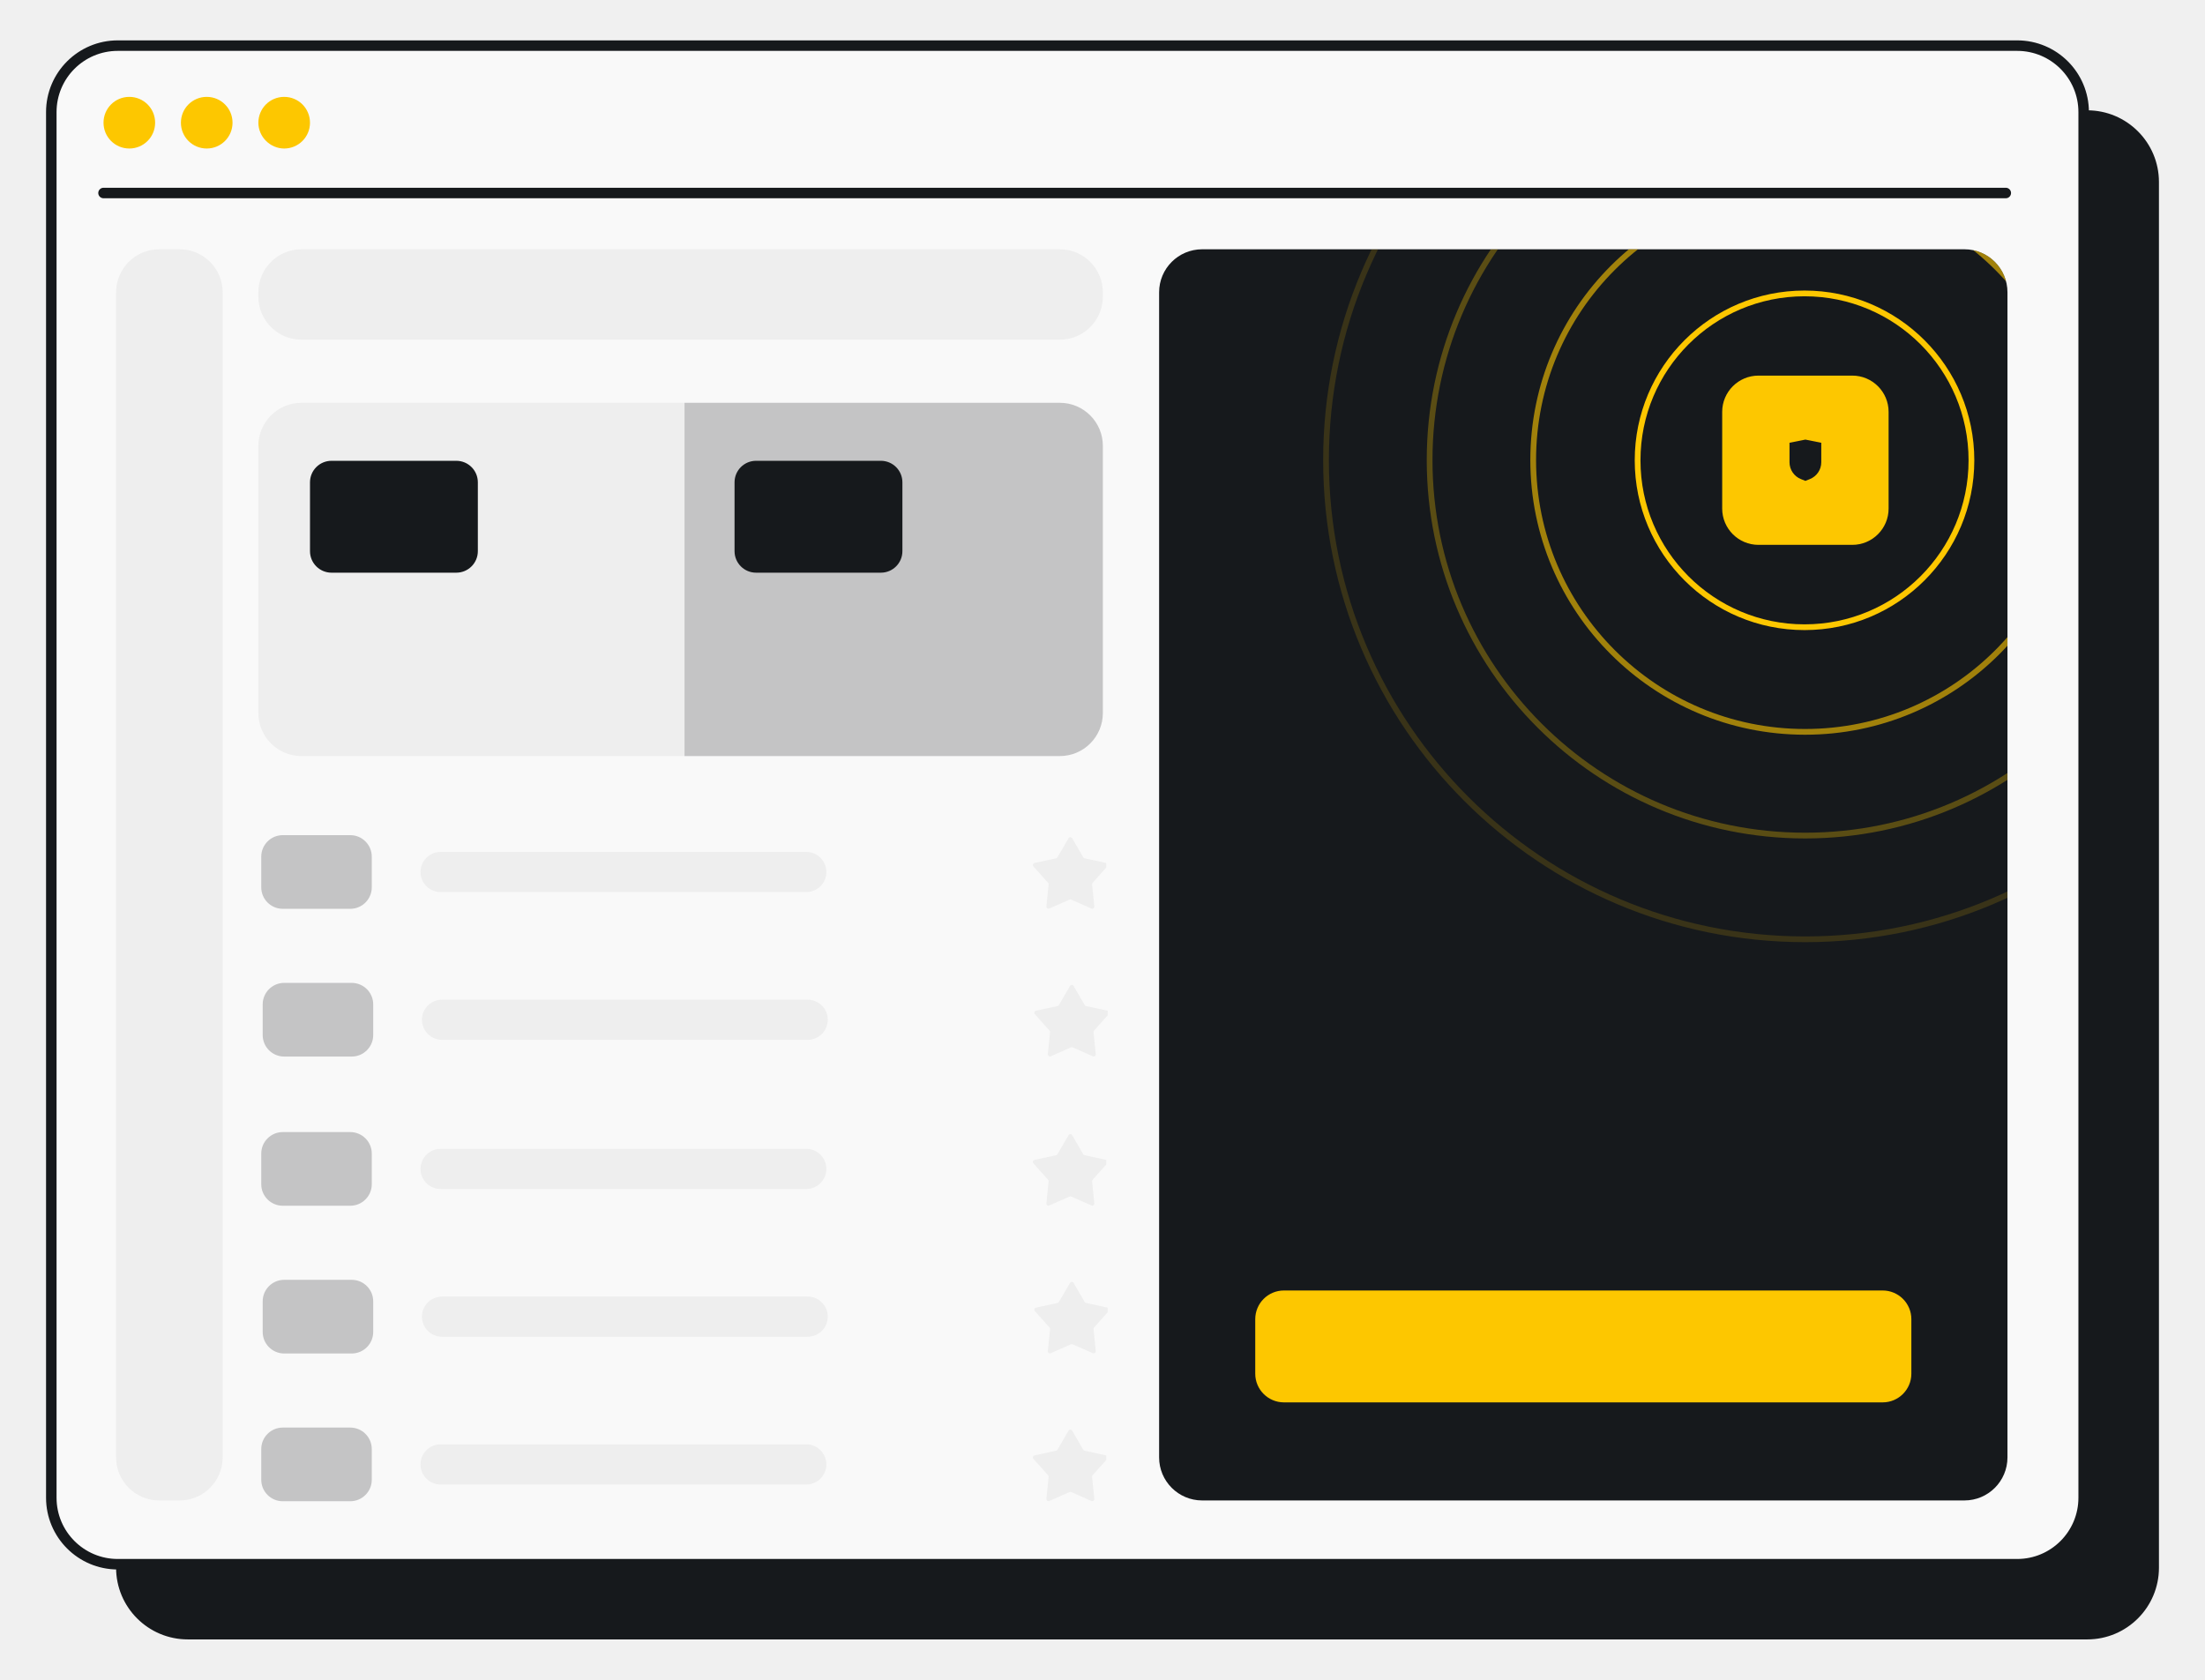
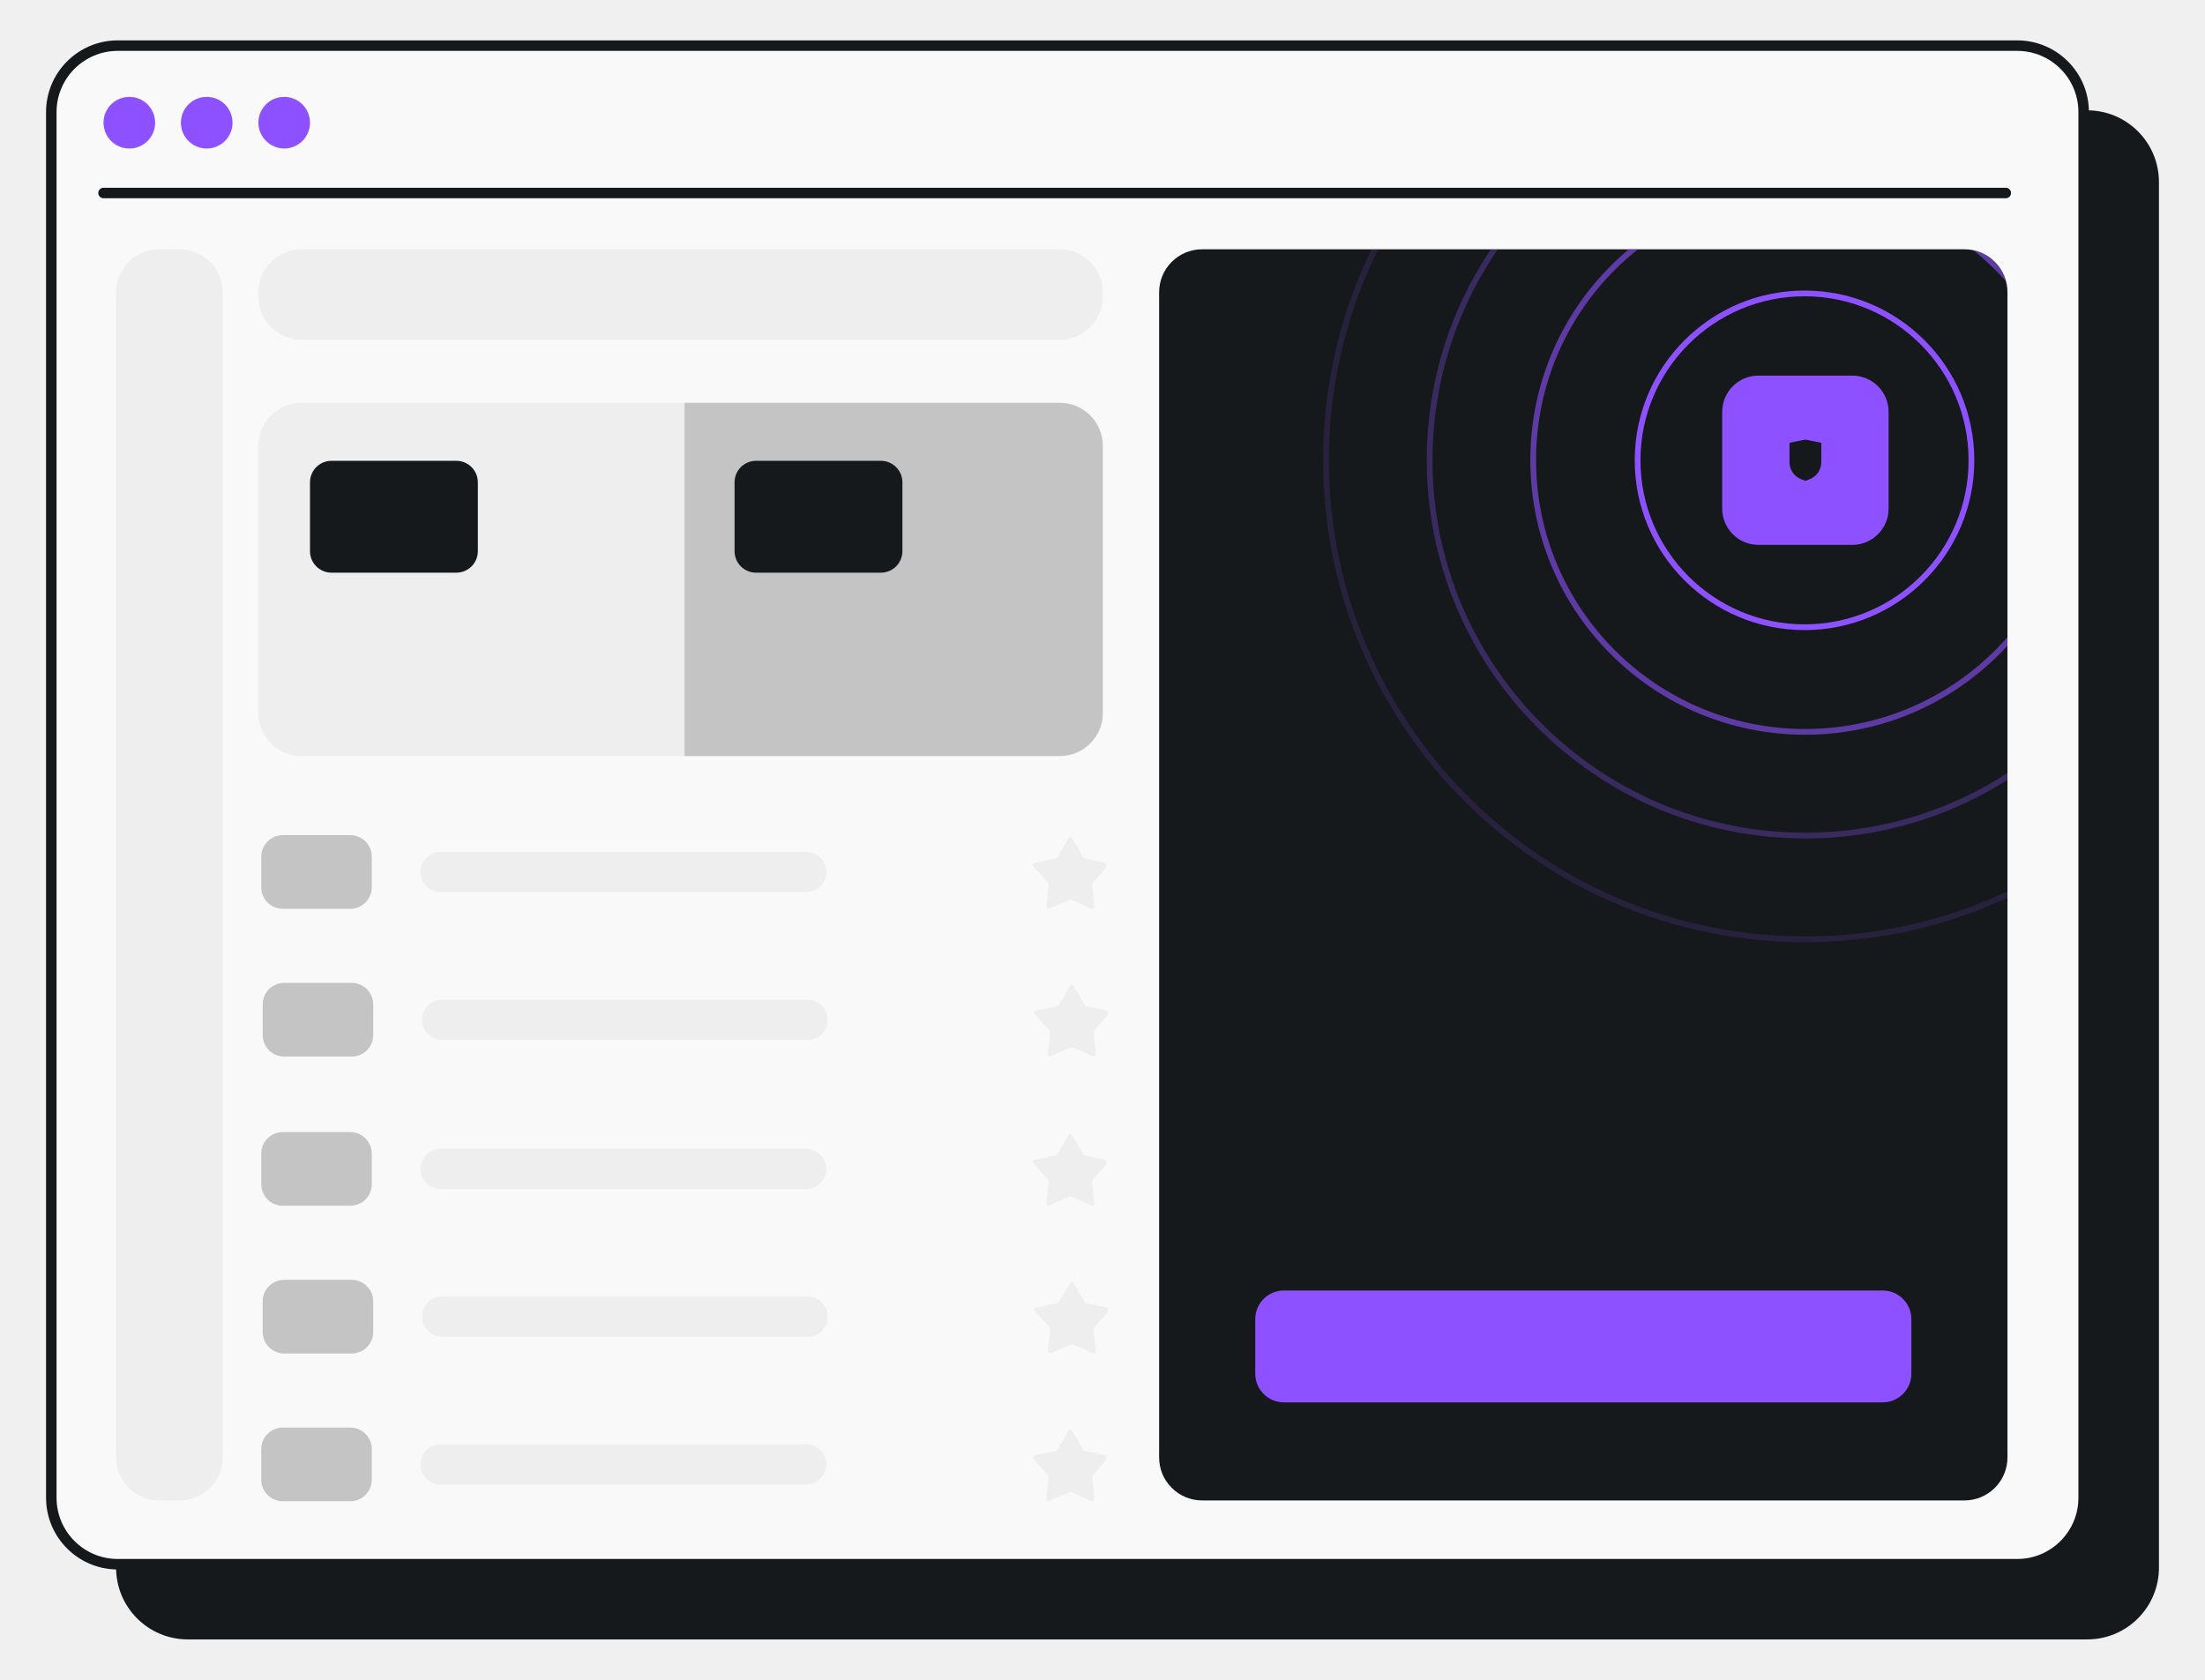
<svg xmlns="http://www.w3.org/2000/svg" width="210" height="160" viewBox="0 0 210 160" fill="none">
  <rect x="11.556" y="11.008" width="193.558" height="144.646" rx="6.331" fill="#16191C" stroke="#16191C" />
  <rect x="4.886" y="4.346" width="193.558" height="144.646" rx="6.331" fill="#F9F9F9" stroke="#16191C" />
-   <path d="M12.316 14.146C13.677 14.146 14.774 13.048 14.774 11.687C14.774 10.325 13.677 9.227 12.316 9.227C10.956 9.227 9.859 10.325 9.859 11.687C9.859 13.048 10.956 14.146 12.316 14.146Z" fill="#fdc700" />
-   <path d="M19.688 14.146C21.049 14.146 22.146 13.048 22.146 11.687C22.146 10.325 21.049 9.227 19.688 9.227C18.328 9.227 17.23 10.325 17.23 11.687C17.23 13.048 18.328 14.146 19.688 14.146Z" fill="#fdc700" />
-   <path d="M27.065 14.146C28.426 14.146 29.523 13.048 29.523 11.687C29.523 10.325 28.426 9.227 27.065 9.227C25.705 9.227 24.607 10.325 24.607 11.687C24.607 13.048 25.748 14.146 27.065 14.146Z" fill="#fdc700" />
+   <path d="M12.316 14.146C13.677 14.146 14.774 13.048 14.774 11.687C14.774 10.325 13.677 9.227 12.316 9.227C10.956 9.227 9.859 10.325 9.859 11.687C9.859 13.048 10.956 14.146 12.316 14.146Z" fill="#8e51ff" />
+   <path d="M19.688 14.146C21.049 14.146 22.146 13.048 22.146 11.687C22.146 10.325 21.049 9.227 19.688 9.227C18.328 9.227 17.23 10.325 17.23 11.687C17.23 13.048 18.328 14.146 19.688 14.146Z" fill="#8e51ff" />
+   <path d="M27.065 14.146C28.426 14.146 29.523 13.048 29.523 11.687C29.523 10.325 28.426 9.227 27.065 9.227C25.705 9.227 24.607 10.325 24.607 11.687C24.607 13.048 25.748 14.146 27.065 14.146Z" fill="#8e51ff" />
  <path d="M9.859 18.384H191.027" stroke="#16191C" stroke-linecap="round" />
  <g clip-path="url(#clip0_3062_1252)">
    <rect x="110.392" y="23.744" width="80.795" height="119.173" rx="4.099" fill="#16191C" />
-     <rect x="119.547" y="122.919" width="62.487" height="10.657" rx="2.733" fill="#fdc700" />
-     <rect x="164.018" y="35.776" width="15.849" height="16.122" rx="3.459" fill="#fdc700" />
+     <rect x="119.547" y="122.919" width="62.487" height="10.657" rx="2.733" fill="#8e51ff" />
+     <rect x="164.018" y="35.776" width="15.849" height="16.122" rx="3.459" fill="#8e51ff" />
    <path d="M173.455 44.028C173.455 44.735 173.025 45.371 172.368 45.633L171.942 45.804L171.516 45.633C170.86 45.371 170.429 44.735 170.429 44.028V42.174L171.942 41.871L173.455 42.174V44.028Z" fill="#16191C" />
-     <circle opacity="0.3" cx="171.916" cy="43.826" r="35.762" stroke="#fdc700" stroke-width="0.547" />
-     <circle opacity="0.15" cx="171.923" cy="43.833" r="45.635" stroke="#fdc700" stroke-width="0.547" />
-     <circle opacity="0.6" cx="171.909" cy="43.819" r="25.89" stroke="#fdc700" stroke-width="0.547" />
-     <circle cx="171.859" cy="43.845" r="15.897" stroke="#fdc700" stroke-width="0.547" />
+     <circle opacity="0.3" cx="171.916" cy="43.826" r="35.762" stroke="#8e51ff" stroke-width="0.547" />
+     <circle opacity="0.15" cx="171.923" cy="43.833" r="45.635" stroke="#8e51ff" stroke-width="0.547" />
+     <circle opacity="0.6" cx="171.909" cy="43.819" r="25.89" stroke="#8e51ff" stroke-width="0.547" />
+     <circle cx="171.859" cy="43.845" r="15.897" stroke="#8e51ff" stroke-width="0.547" />
  </g>
  <rect x="11.056" y="23.744" width="10.149" height="119.173" rx="4.099" fill="#EEEEEE" />
  <path d="M65.189 38.367H100.934C103.198 38.367 105.033 40.202 105.033 42.465V67.917C105.033 70.18 103.198 72.016 100.934 72.016H65.189V38.367Z" fill="#C4C4C5" />
  <path d="M24.607 42.465C24.607 40.202 26.442 38.367 28.706 38.367H65.188V72.016H28.706C26.442 72.016 24.607 70.18 24.607 67.917V42.465Z" fill="#EEEEEE" />
  <rect x="24.607" y="23.744" width="80.425" height="8.611" rx="4.099" fill="#EEEEEE" />
  <rect x="30.023" y="44.391" width="14.986" height="9.657" rx="1.549" fill="#16191C" stroke="#16191C" />
  <rect x="70.457" y="44.391" width="14.986" height="9.657" rx="1.549" fill="#16191C" stroke="#16191C" />
  <g clip-path="url(#clip1_3062_1252)">
    <rect width="80.474" height="14.073" transform="translate(24.8828 75.9391)" fill="#F9F9F9" />
    <rect x="40.049" y="81.145" width="38.651" height="3.826" rx="1.913" fill="#EEEEEE" />
    <rect x="24.881" y="79.548" width="10.526" height="7.017" rx="2.049" fill="#C4C4C5" />
    <path d="M101.766 79.843C101.843 79.712 102.033 79.712 102.11 79.843L103.168 81.659C103.196 81.707 103.243 81.742 103.298 81.754L105.352 82.198C105.501 82.231 105.56 82.412 105.458 82.525L104.058 84.092C104.021 84.134 104.003 84.189 104.008 84.245L104.22 86.336C104.235 86.487 104.081 86.599 103.942 86.538L102.018 85.69C101.967 85.668 101.909 85.668 101.858 85.69L99.934 86.538C99.795 86.599 99.641 86.487 99.656 86.336L99.868 84.245C99.874 84.189 99.856 84.134 99.818 84.092L98.418 82.525C98.316 82.412 98.375 82.231 98.524 82.198L100.578 81.754C100.633 81.742 100.68 81.707 100.708 81.659L101.766 79.843Z" fill="#EEEEEE" />
  </g>
  <g clip-path="url(#clip2_3062_1252)">
    <rect width="80.474" height="14.209" transform="translate(25.0199 90.0115)" fill="#F9F9F9" />
    <rect x="40.185" y="95.217" width="38.651" height="3.826" rx="1.913" fill="#EEEEEE" />
    <rect x="25.018" y="93.62" width="10.526" height="7.017" rx="2.049" fill="#C4C4C5" />
    <path d="M101.904 93.915C101.98 93.784 102.171 93.784 102.248 93.915L103.305 95.731C103.334 95.78 103.381 95.814 103.435 95.826L105.49 96.27C105.639 96.303 105.697 96.484 105.596 96.597L104.195 98.164C104.158 98.206 104.14 98.261 104.146 98.317L104.358 100.408C104.373 100.559 104.219 100.671 104.079 100.61L102.156 99.762C102.105 99.74 102.047 99.74 101.995 99.762L100.072 100.61C99.932 100.671 99.778 100.559 99.794 100.408L100.005 98.317C100.011 98.261 99.993 98.206 99.956 98.164L98.555 96.597C98.454 96.484 98.513 96.303 98.662 96.27L100.716 95.826C100.771 95.814 100.818 95.78 100.846 95.731L101.904 93.915Z" fill="#EEEEEE" />
  </g>
  <g clip-path="url(#clip3_3062_1252)">
    <rect width="80.474" height="14.073" transform="translate(24.8828 104.221)" fill="#F9F9F9" />
    <rect x="40.049" y="109.427" width="38.651" height="3.826" rx="1.913" fill="#EEEEEE" />
    <rect x="24.881" y="107.83" width="10.526" height="7.017" rx="2.049" fill="#C4C4C5" />
    <path d="M101.766 108.125C101.843 107.993 102.033 107.993 102.11 108.125L103.168 109.941C103.196 109.989 103.243 110.023 103.298 110.035L105.352 110.48C105.501 110.512 105.56 110.693 105.458 110.807L104.058 112.374C104.021 112.416 104.003 112.471 104.008 112.526L104.22 114.617C104.235 114.769 104.081 114.881 103.942 114.819L102.018 113.972C101.967 113.949 101.909 113.949 101.858 113.972L99.934 114.819C99.795 114.881 99.641 114.769 99.656 114.617L99.868 112.526C99.874 112.471 99.856 112.416 99.818 112.374L98.418 110.807C98.316 110.693 98.375 110.512 98.524 110.48L100.578 110.035C100.633 110.023 100.68 109.989 100.708 109.941L101.766 108.125Z" fill="#EEEEEE" />
  </g>
  <g clip-path="url(#clip4_3062_1252)">
    <rect width="80.474" height="14.073" transform="translate(25.0199 118.294)" fill="#F9F9F9" />
    <rect x="40.185" y="123.499" width="38.651" height="3.826" rx="1.913" fill="#EEEEEE" />
    <rect x="25.018" y="121.903" width="10.526" height="7.017" rx="2.049" fill="#C4C4C5" />
    <path d="M101.904 122.198C101.98 122.066 102.171 122.066 102.248 122.198L103.305 124.014C103.334 124.062 103.381 124.096 103.435 124.108L105.49 124.553C105.639 124.585 105.697 124.766 105.596 124.88L104.195 126.447C104.158 126.488 104.14 126.544 104.146 126.599L104.358 128.69C104.373 128.842 104.219 128.954 104.079 128.892L102.156 128.045C102.105 128.022 102.047 128.022 101.995 128.045L100.072 128.892C99.932 128.954 99.778 128.842 99.794 128.69L100.005 126.599C100.011 126.544 99.993 126.488 99.956 126.447L98.555 124.88C98.454 124.766 98.513 124.585 98.662 124.553L100.716 124.108C100.771 124.096 100.818 124.062 100.846 124.014L101.904 122.198Z" fill="#EEEEEE" />
  </g>
  <g clip-path="url(#clip5_3062_1252)">
    <rect width="80.474" height="14.073" transform="translate(24.8828 132.367)" fill="#F9F9F9" />
    <rect x="40.049" y="137.573" width="38.651" height="3.826" rx="1.913" fill="#EEEEEE" />
    <rect x="24.881" y="135.976" width="10.526" height="7.017" rx="2.049" fill="#C4C4C5" />
    <path d="M101.766 136.271C101.843 136.139 102.033 136.139 102.11 136.271L103.168 138.087C103.196 138.135 103.243 138.169 103.298 138.181L105.352 138.626C105.501 138.658 105.56 138.839 105.458 138.953L104.058 140.52C104.021 140.561 104.003 140.617 104.008 140.672L104.22 142.763C104.235 142.915 104.081 143.027 103.942 142.965L102.018 142.118C101.967 142.095 101.909 142.095 101.858 142.118L99.934 142.965C99.795 143.027 99.641 142.915 99.656 142.763L99.868 140.672C99.874 140.617 99.856 140.561 99.818 140.52L98.418 138.953C98.316 138.839 98.375 138.658 98.524 138.626L100.578 138.181C100.633 138.169 100.68 138.135 100.708 138.087L101.766 136.271Z" fill="#EEEEEE" />
  </g>
  <defs>
    <clipPath id="clip0_3062_1252">
      <rect x="110.392" y="23.744" width="80.795" height="119.173" rx="4.099" fill="white" />
    </clipPath>
    <clipPath id="clip1_3062_1252">
      <rect width="80.474" height="14.073" fill="white" transform="translate(24.8828 75.9391)" />
    </clipPath>
    <clipPath id="clip2_3062_1252">
      <rect width="80.474" height="14.209" fill="white" transform="translate(25.0199 90.0115)" />
    </clipPath>
    <clipPath id="clip3_3062_1252">
      <rect width="80.474" height="14.073" fill="white" transform="translate(24.8828 104.221)" />
    </clipPath>
    <clipPath id="clip4_3062_1252">
      <rect width="80.474" height="14.073" fill="white" transform="translate(25.0199 118.294)" />
    </clipPath>
    <clipPath id="clip5_3062_1252">
      <rect width="80.474" height="14.073" fill="white" transform="translate(24.8828 132.367)" />
    </clipPath>
  </defs>
</svg>
